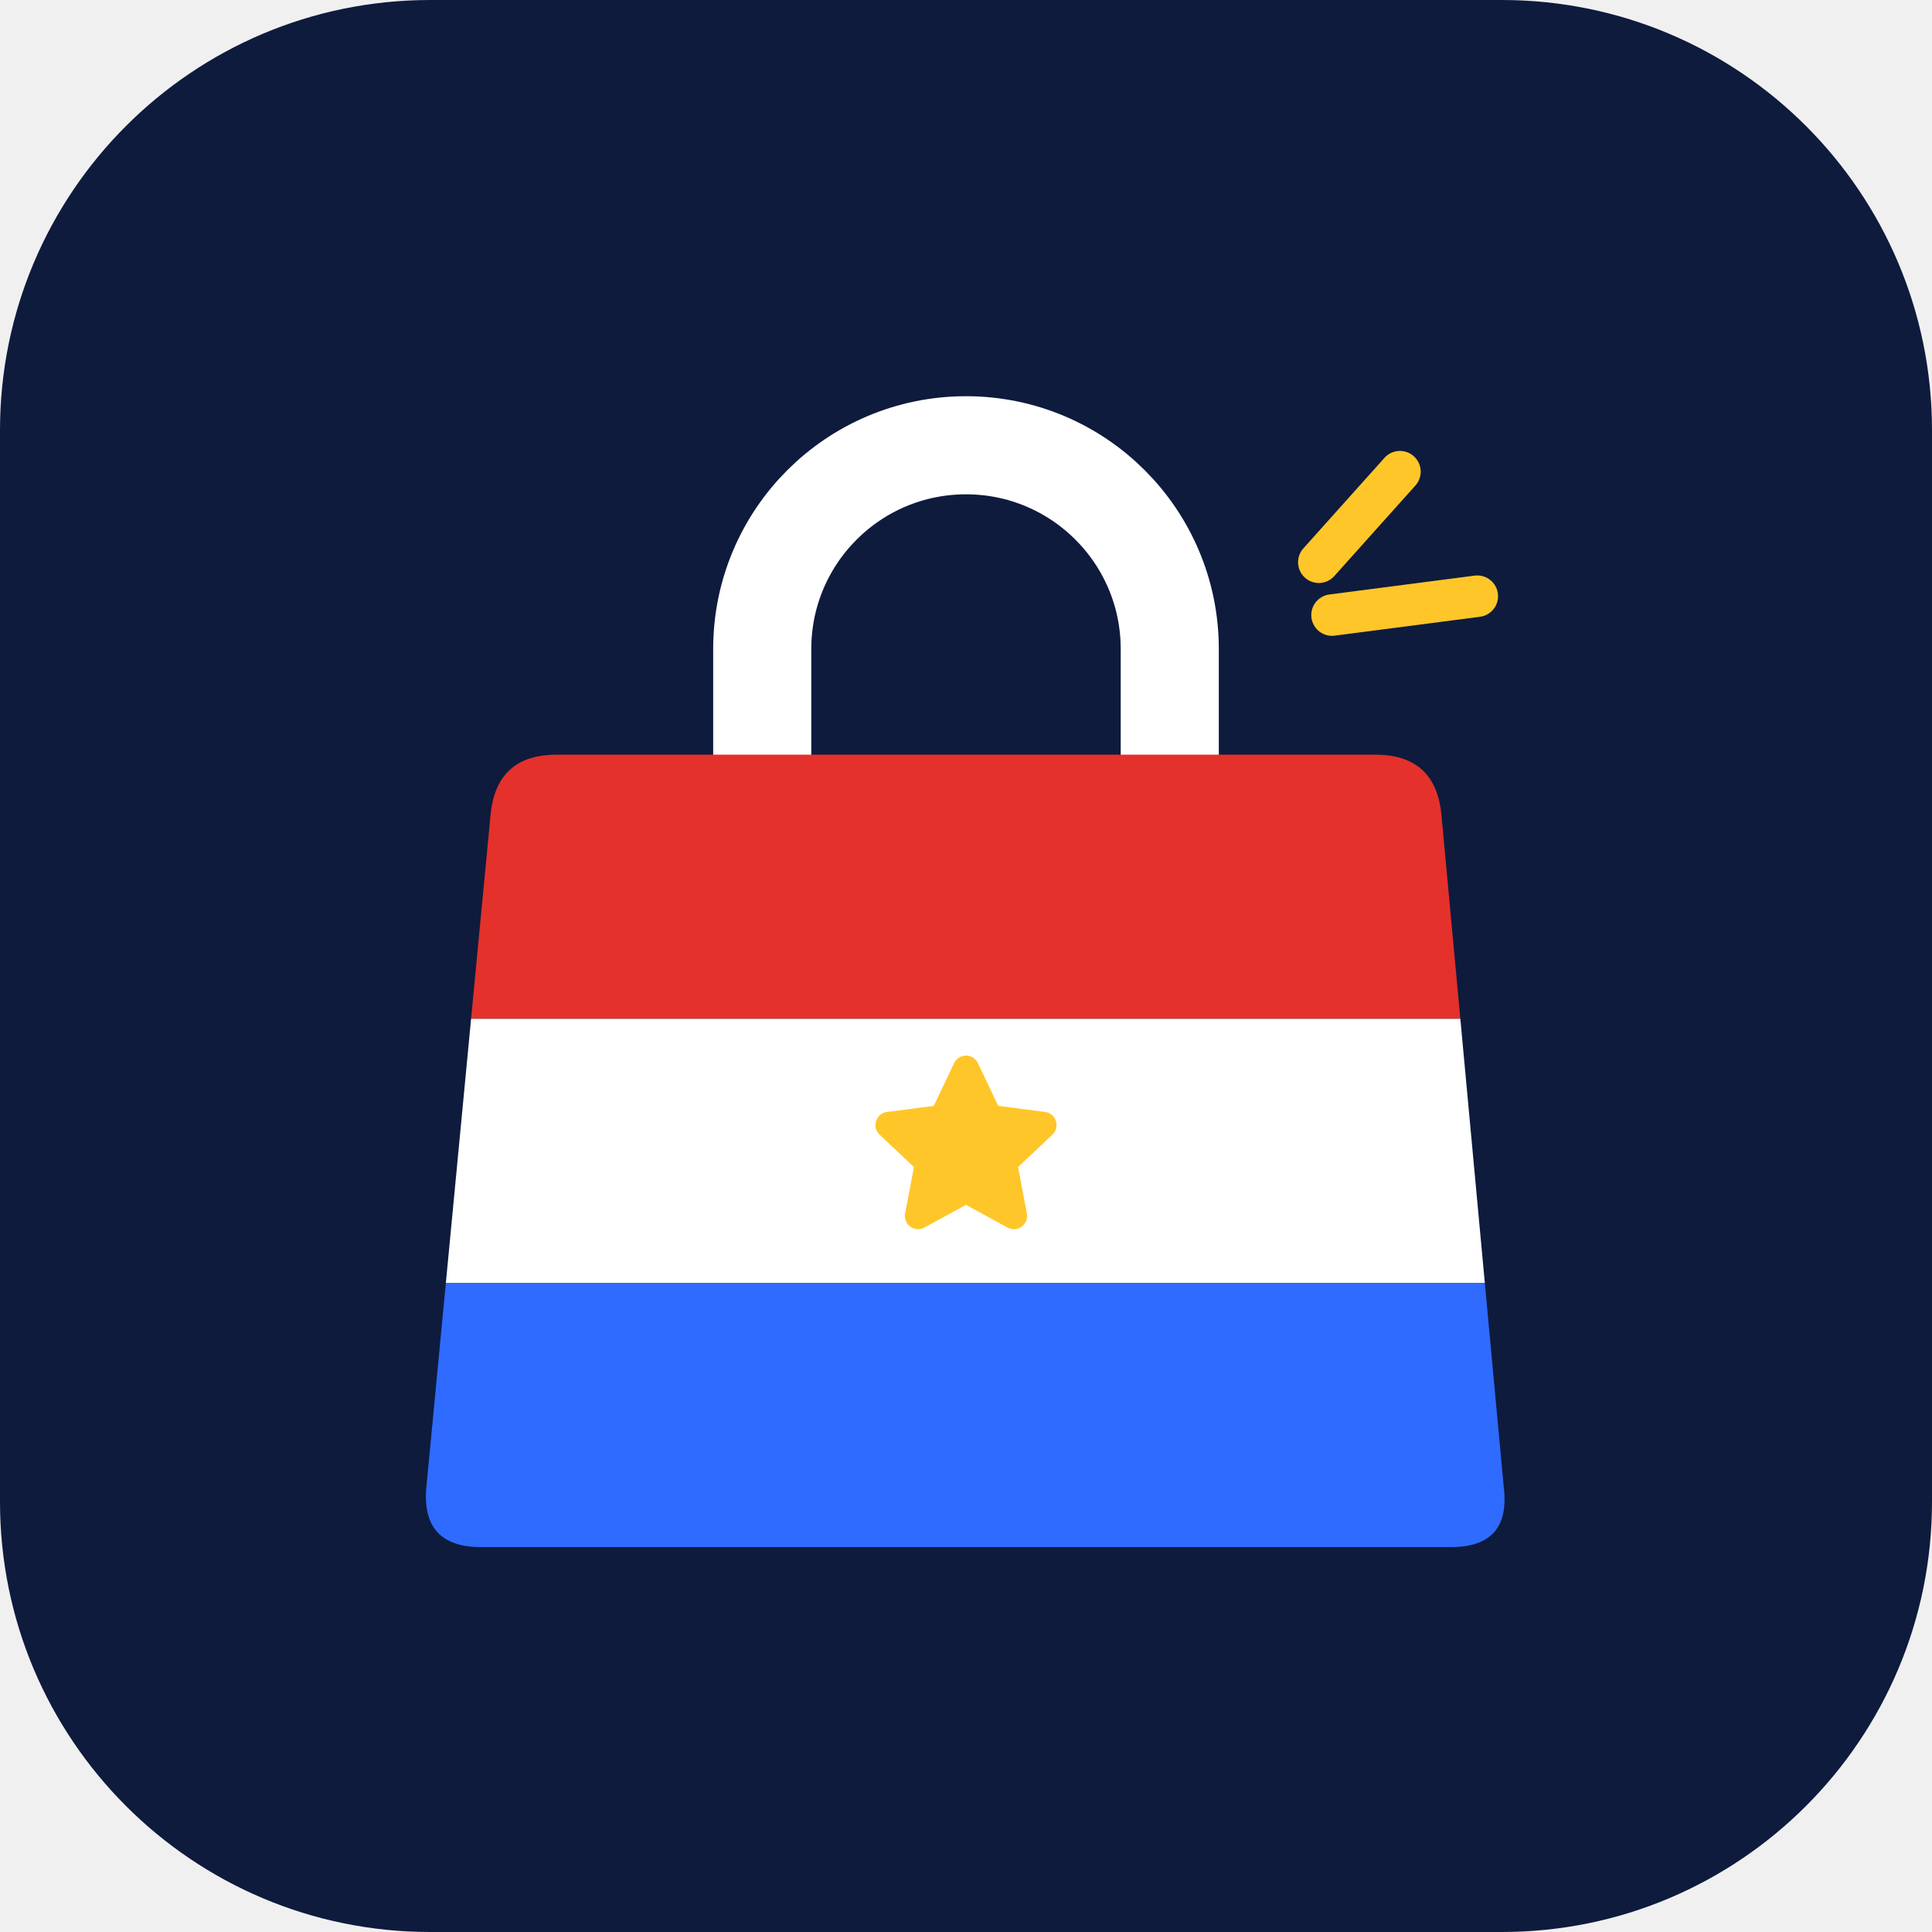
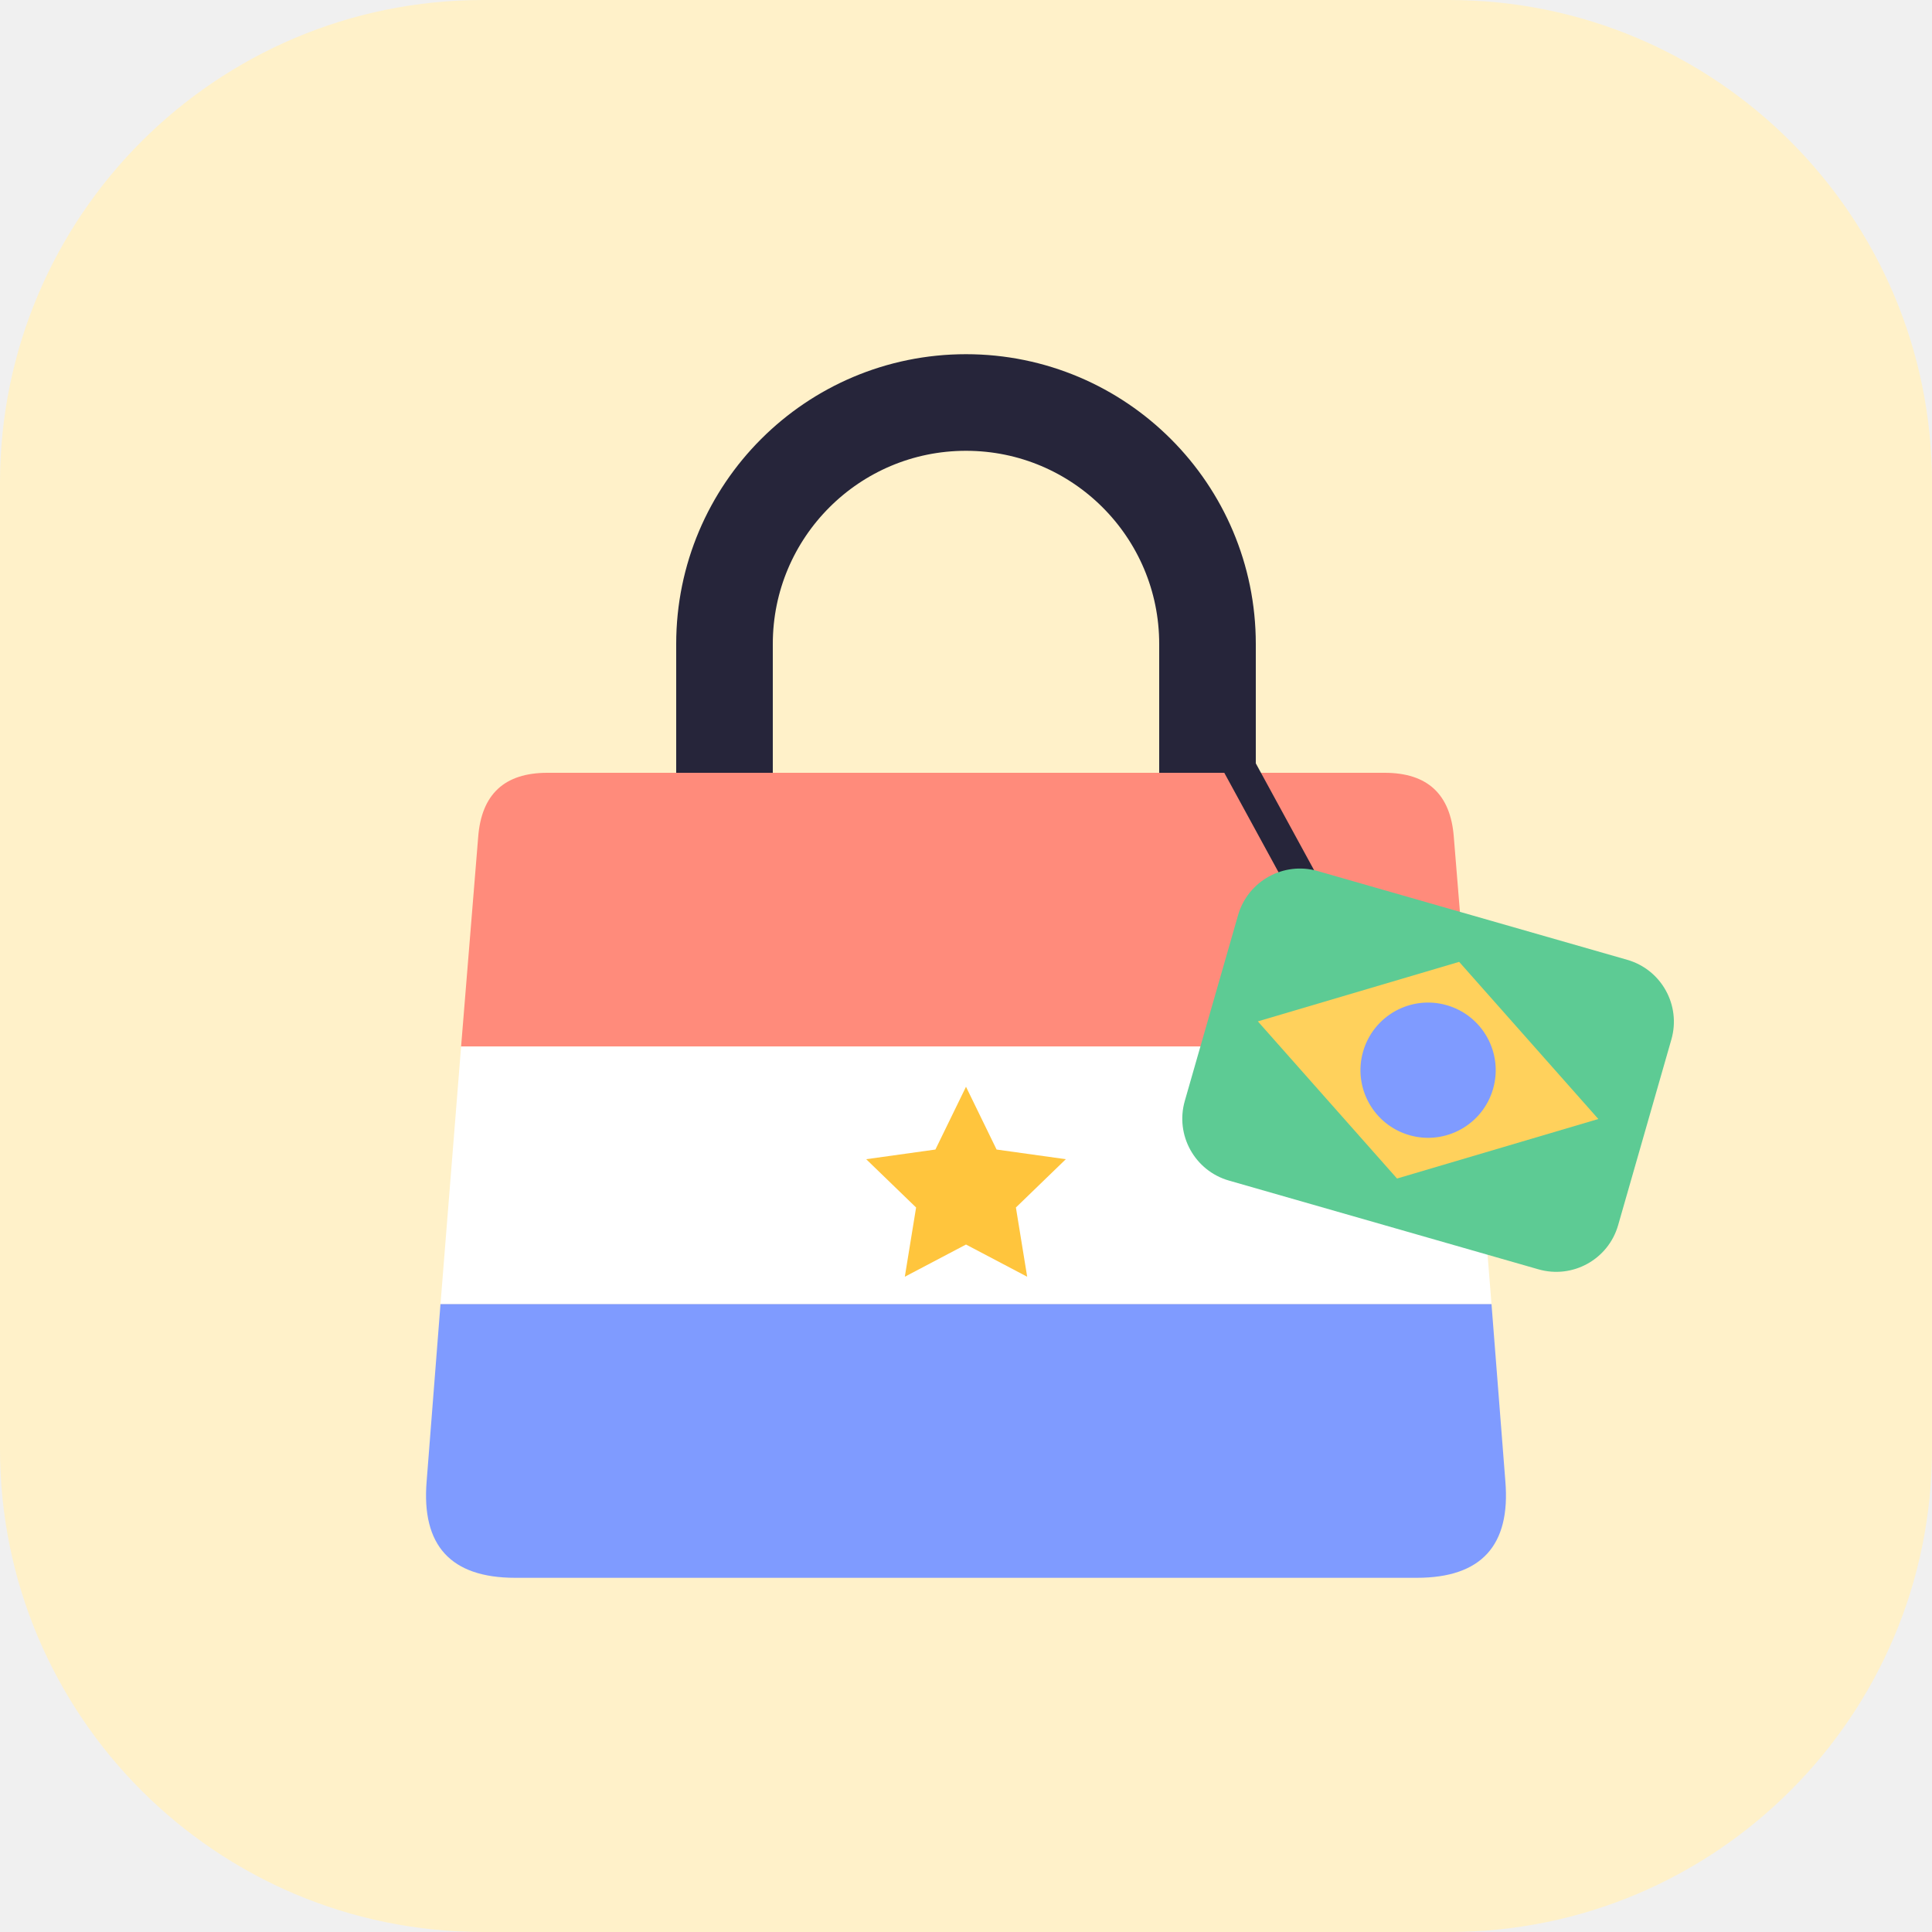
- <svg xmlns="http://www.w3.org/2000/svg" viewBox="0 0 1024 1024" width="1024" height="1024" role="img" aria-labelledby="t">
-   <defs>
-     <clipPath id="bag">
-       <path d="M295 400H729Q761 400 764 432L797 788Q801 820 769 820H255Q223 820 226 788L260 432Q263 400 295 400Z" />
-     </clipPath>
-   </defs>
-   <rect width="1024" height="1024" rx="228" fill="#0E1B3D" />
-   <path d="M404 404V344A108 108 0 0 1 620 344V404" fill="none" stroke="#FFFFFF" stroke-width="52" />
-   <g clip-path="url(#bag)">
-     <rect x="200" y="400" width="624" height="140" fill="#E4312B" />
-     <rect x="200" y="540" width="624" height="140" fill="#FFFFFF" />
-     <rect x="200" y="680" width="624" height="140" fill="#2F6BFF" />
+ <svg xmlns="http://www.w3.org/2000/svg" viewBox="0 0 120 120" width="1024" height="1024" role="img" aria-labelledby="t">
+   <rect width="120" height="120" rx="30" fill="#FFF1C9" />
+   <path d="M45 49V40a15 15 0 0 1 30 0v9" fill="none" stroke="#26253A" stroke-width="6" stroke-linecap="round" />
+   <path d="M34 48H86Q90 48 90.3 52L91.36 65H28.64L29.7 52Q30 48 34 48Z" fill="#FF8B7B" />
+   <path d="M28.64 65H91.36L92.64 81H27.36Z" fill="#FFFFFF" />
+   <path d="M27.36 81H92.64L93.5 92Q94 98 88 98H32Q26 98 26.5 92Z" fill="#7F9BFF" />
+   <path d="M60 67.5l1.9 3.9 4.3.6-3.1 3 .7 4.3-3.8-2-3.8 2 .7-4.3-3.1-3 4.3-.6z" fill="#FFC53D" />
+   <path d="M75 44L81 55" stroke="#26253A" stroke-width="2" stroke-linecap="round" />
+   <g transform="translate(78 53) rotate(16)">
+     <rect width="28" height="20" rx="4" fill="#5DCB94" />
+     <path d="M14 3L25 10L14 17L3 10Z" fill="#FFD15C" />
+     <circle cx="14" cy="10" r="4.2" fill="#7F9BFF" />
  </g>
-   <path d="M512 566.5L524.4 592.6 553 596.3 532 616.1 537.4 644.5 512 630.6 486.6 644.5 492 616.1 471 596.3 499.6 592.6Z" fill="#FFC629" stroke="#FFC629" stroke-width="14" stroke-linejoin="round" />
-   <path d="M699 298L742 250M706 326L783 316" fill="none" stroke="#FFC629" stroke-width="22" stroke-linecap="round" />
</svg>
